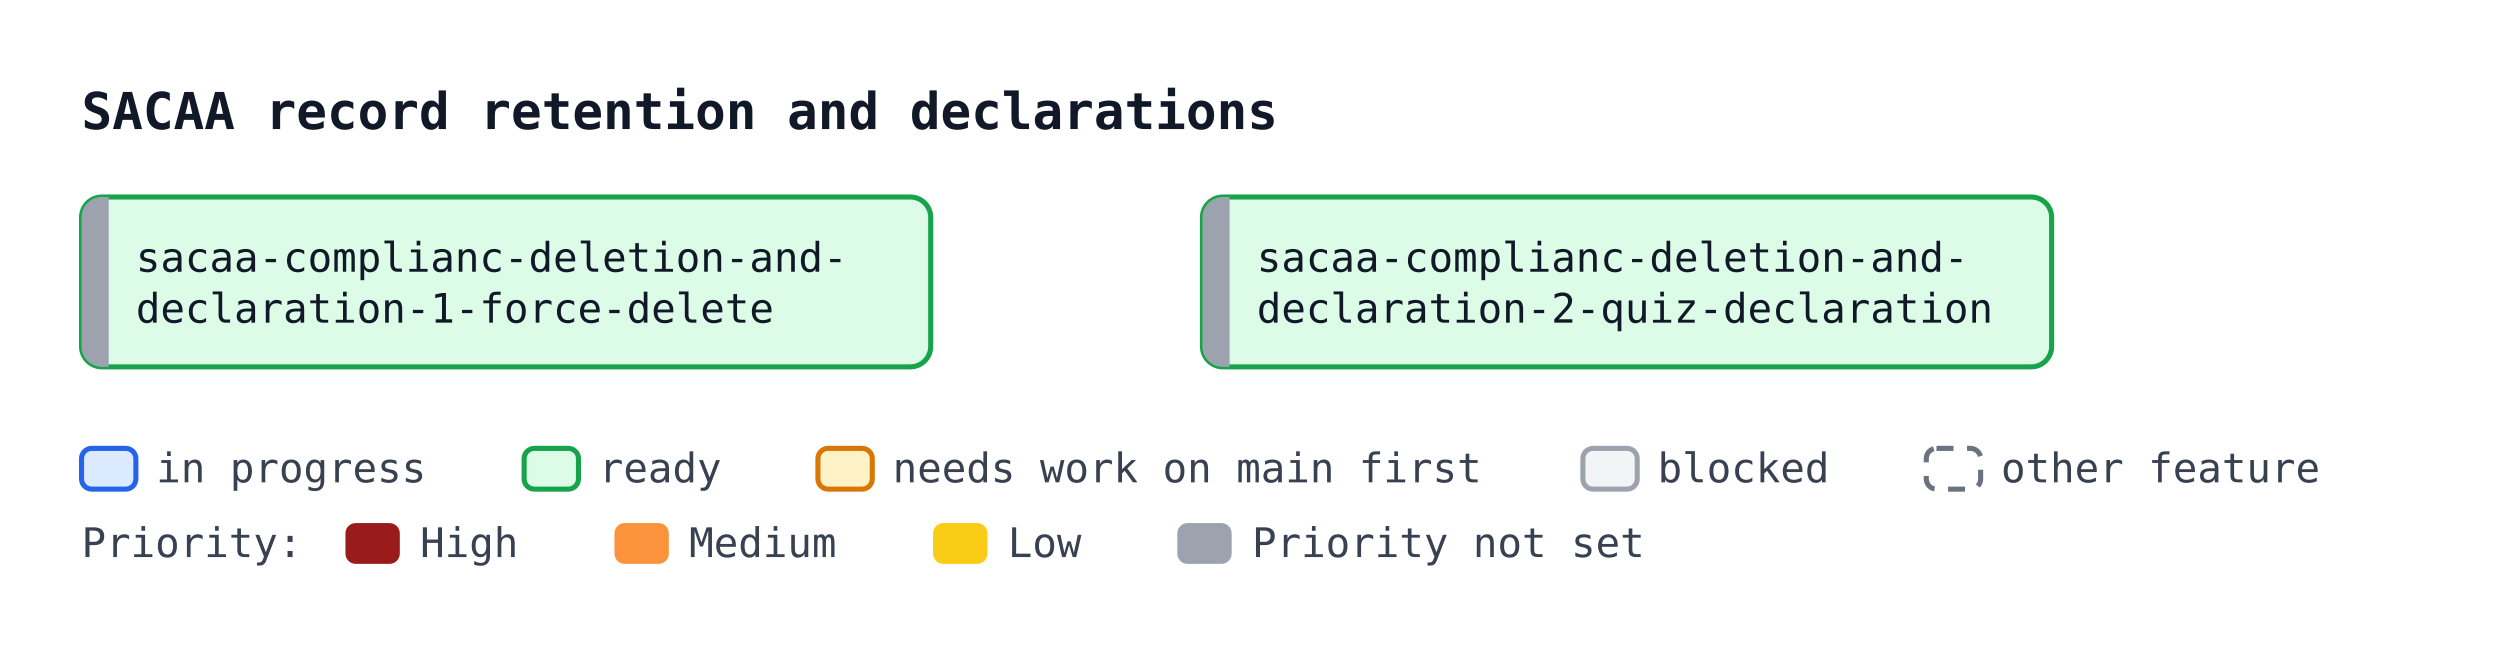
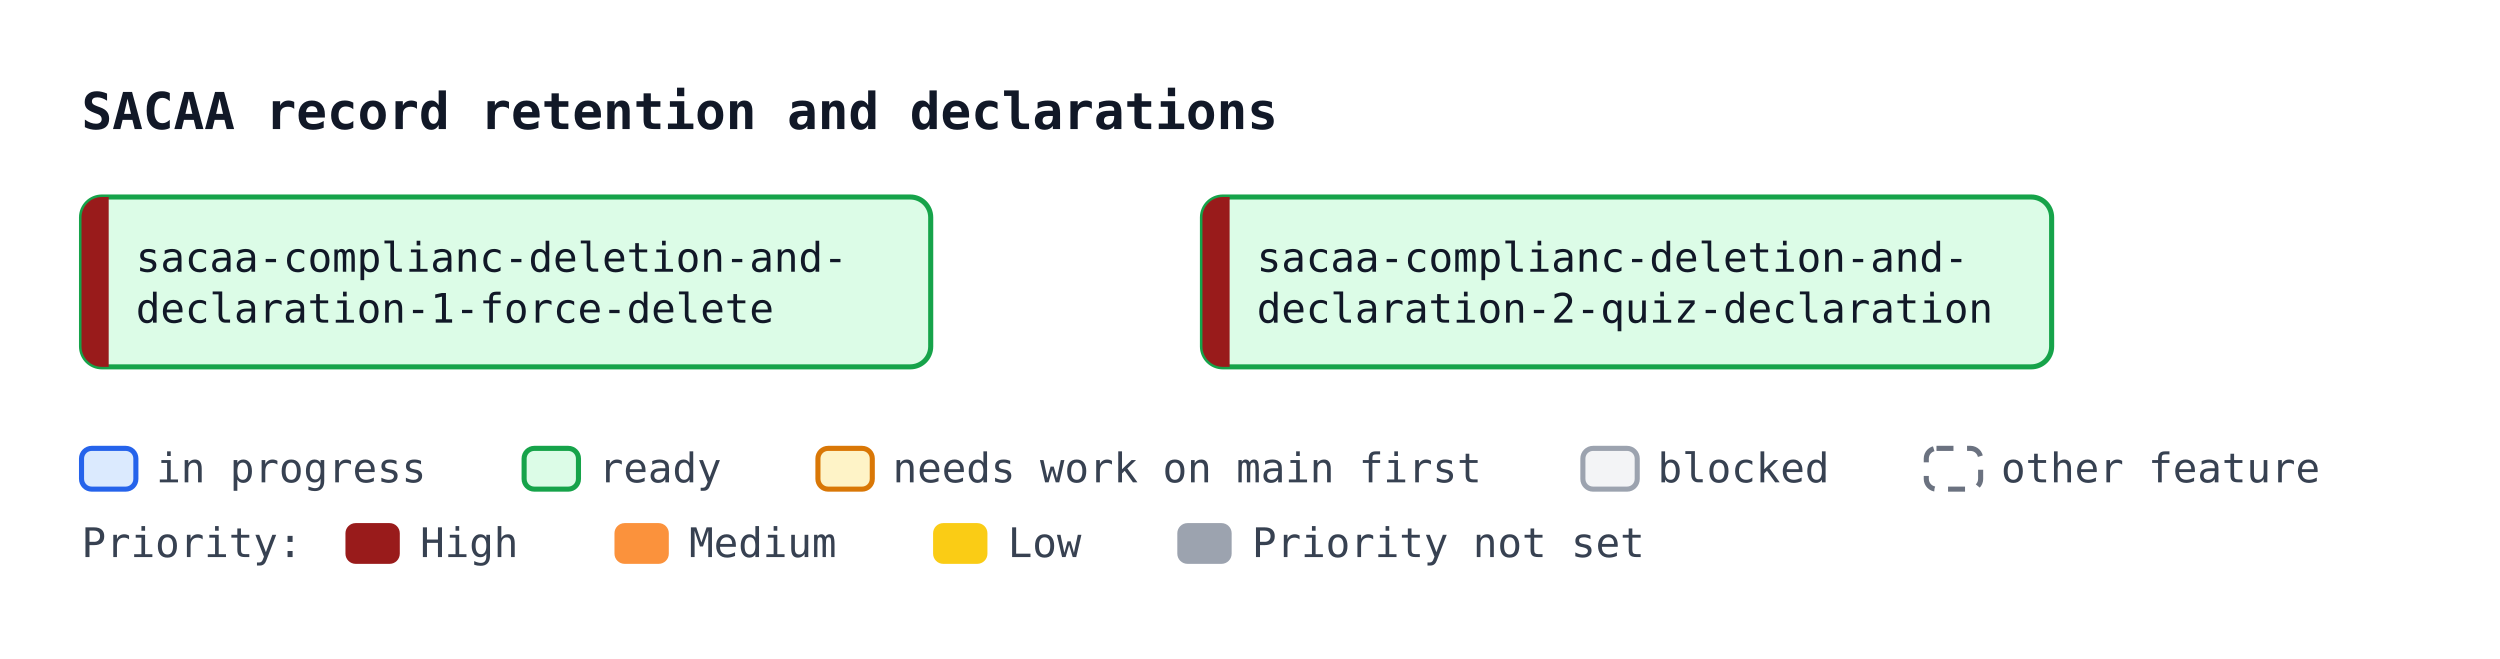
<svg xmlns="http://www.w3.org/2000/svg" width="736" height="194" viewBox="0 0 736 194" font-family="ui-monospace, SFMono-Regular, Menlo, Consolas, monospace" font-size="12">
  <defs>
    <marker id="arrow" viewBox="0 0 10 10" refX="10" refY="5" markerWidth="7" markerHeight="7" orient="auto-start-reverse">
      <path d="M0,0 L10,5 L0,10 z" fill="#4b5563" />
    </marker>
  </defs>
  <rect width="736" height="194" fill="#ffffff" />
  <text x="24" y="38" font-size="15" font-weight="bold" fill="#111827">SACAA record retention and declarations</text>
  <rect x="24.0" y="58.0" width="250" height="50" rx="6" fill="#dcfce7" stroke="#16a34a" stroke-width="1.5" />
-   <path d="M32.0,58.0 H30.0 A6,6 0 0 0 24.0,64.0 V102.0 A6,6 0 0 0 30.0,108.0 H32.0 Z" fill="#9ca3af" />
+   <path d="M32.0,58.0 H30.0 A6,6 0 0 0 24.0,64.0 V102.0 A6,6 0 0 0 30.0,108.0 H32.0 Z" fill="#991b1b" />
  <text x="40.0" y="80.0" fill="#111827">sacaa-complianc-deletion-and-</text>
  <text x="40.0" y="95.0" fill="#111827">declaration-1-force-delete</text>
  <rect x="354.0" y="58.0" width="250" height="50" rx="6" fill="#dcfce7" stroke="#16a34a" stroke-width="1.5" />
-   <path d="M362.0,58.0 H360.0 A6,6 0 0 0 354.0,64.0 V102.0 A6,6 0 0 0 360.0,108.0 H362.0 Z" fill="#9ca3af" />
+   <path d="M362.0,58.0 H360.0 A6,6 0 0 0 354.0,64.0 V102.0 A6,6 0 0 0 360.0,108.0 H362.0 Z" fill="#991b1b" />
  <text x="370.0" y="80.0" fill="#111827">sacaa-complianc-deletion-and-</text>
  <text x="370.0" y="95.0" fill="#111827">declaration-2-quiz-declaration</text>
  <rect x="24.0" y="132" width="16" height="12" rx="3" fill="#dbeafe" stroke="#2563eb" stroke-width="1.5" />
  <text x="46.0" y="142" fill="#374151">in progress</text>
  <rect x="154.3" y="132" width="16" height="12" rx="3" fill="#dcfce7" stroke="#16a34a" stroke-width="1.5" />
  <text x="176.3" y="142" fill="#374151">ready</text>
  <rect x="240.8" y="132" width="16" height="12" rx="3" fill="#fef3c7" stroke="#d97706" stroke-width="1.5" />
  <text x="262.8" y="142" fill="#374151">needs work on main first</text>
  <rect x="466.0" y="132" width="16" height="12" rx="3" fill="#f3f4f6" stroke="#9ca3af" stroke-width="1.5" />
  <text x="488.0" y="142" fill="#374151">blocked</text>
  <rect x="567.1" y="132" width="16" height="12" rx="3" fill="#ffffff" stroke="#6b7280" stroke-width="1.5" stroke-dasharray="5 4" />
  <text x="589.1" y="142" fill="#374151">other feature</text>
  <text x="24" y="164" fill="#374151">Priority:</text>
  <rect x="101.7" y="154" width="16" height="12" rx="3" fill="#991b1b" />
  <text x="123.7" y="164" fill="#374151">High</text>
  <rect x="180.9" y="154" width="16" height="12" rx="3" fill="#fb923c" />
  <text x="202.9" y="164" fill="#374151">Medium</text>
  <rect x="274.7" y="154" width="16" height="12" rx="3" fill="#facc15" />
  <text x="296.7" y="164" fill="#374151">Low</text>
  <rect x="346.6" y="154" width="16" height="12" rx="3" fill="#9ca3af" />
  <text x="368.6" y="164" fill="#374151">Priority not set</text>
</svg>
